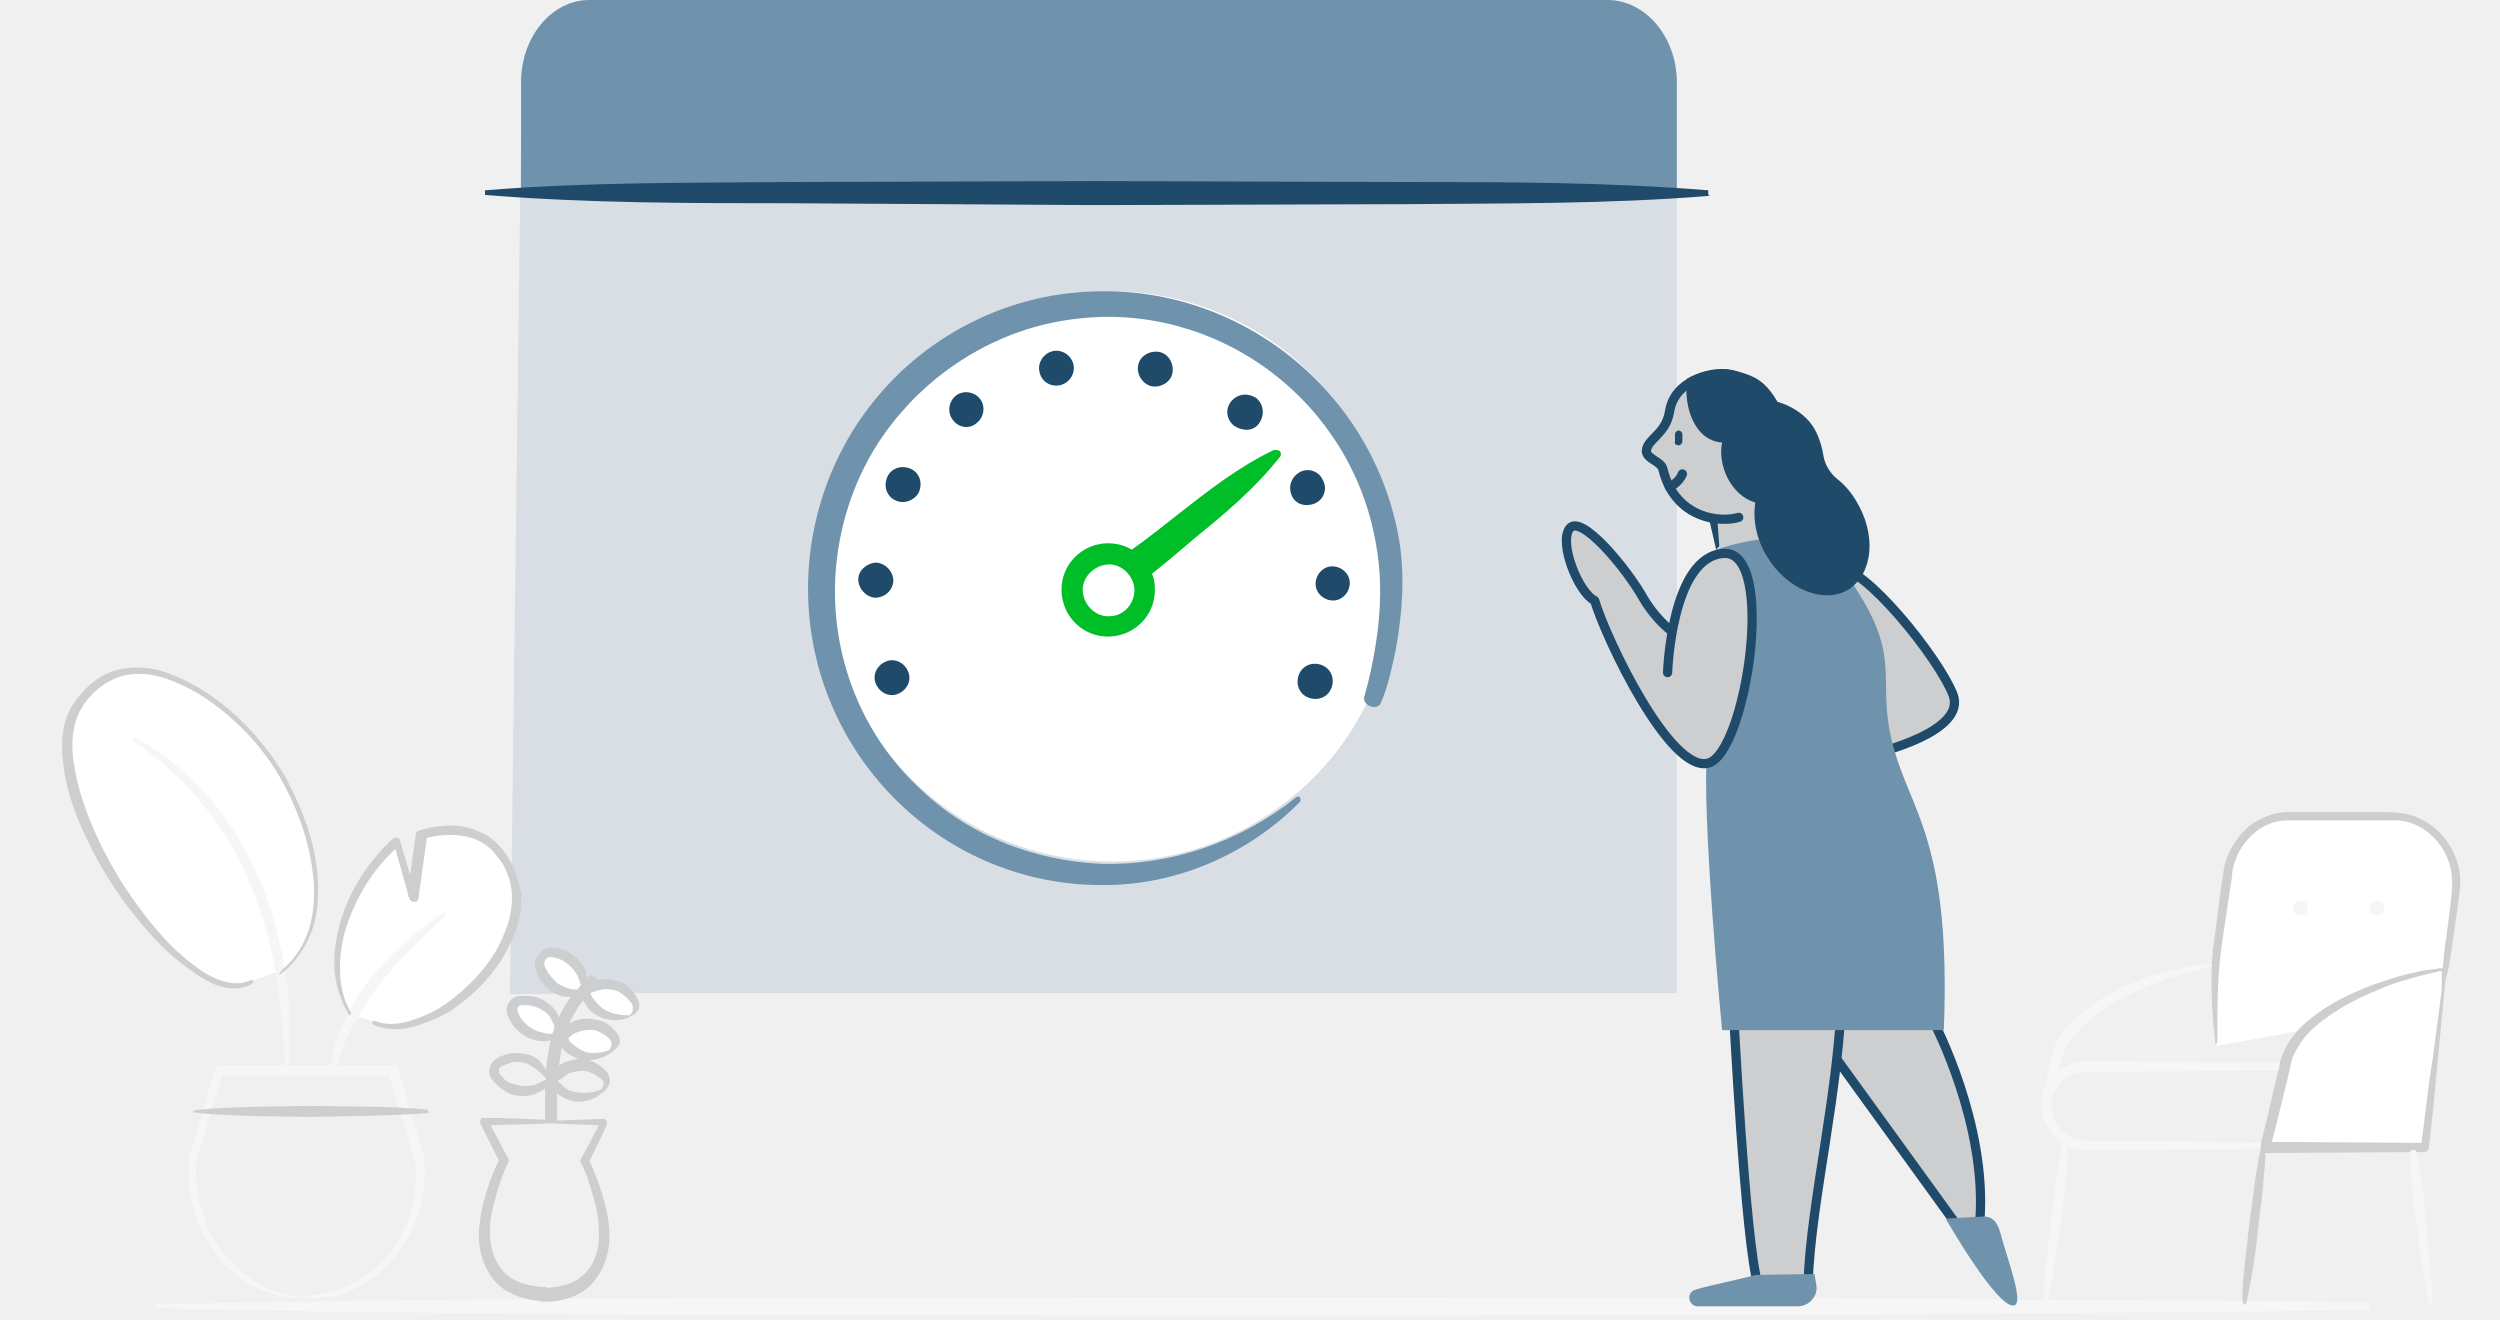
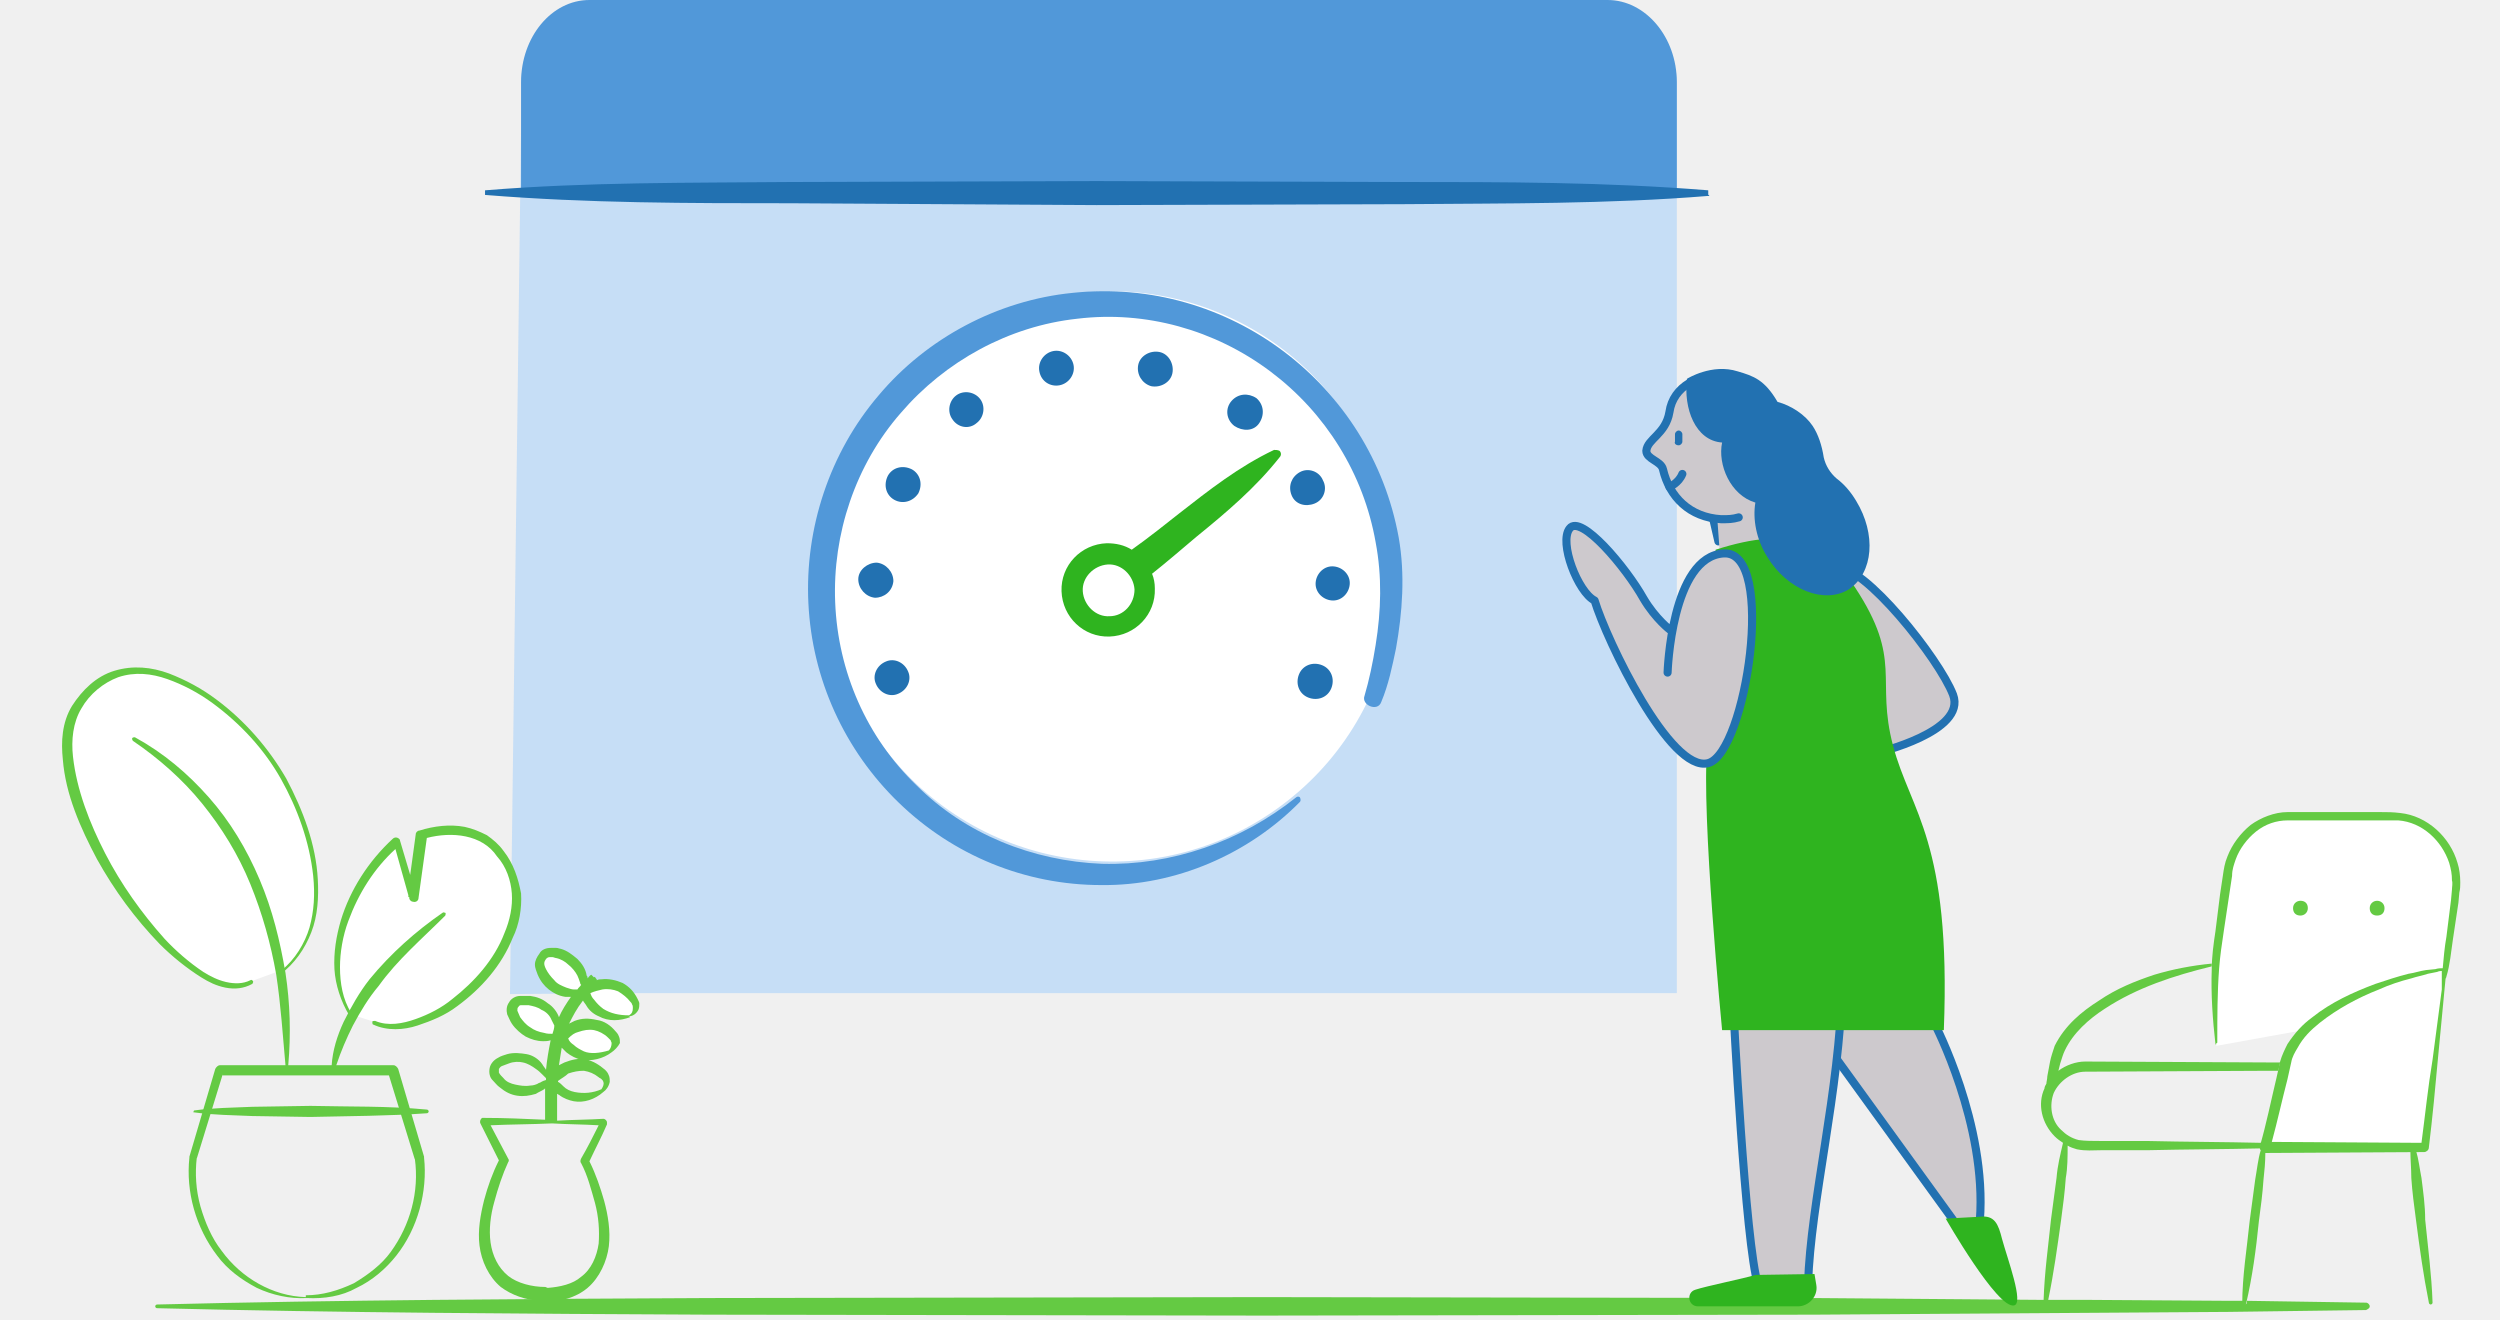
<svg xmlns="http://www.w3.org/2000/svg" id="jetpack-performance" viewBox="0 0 270.6 142.8">
-   <style>.st1{fill:#fff}.st2{fill:#6F93AD}.st5,.st7{fill:#CCCED0}.st7{stroke:#204A69;stroke-linecap:round;stroke-linejoin:round;stroke-miterlimit:10}.st10{fill:#204A69}</style>
-   <path d="M55.2 107.6l1.2-93.8V9.1c0-4.1 3.3-7.5 7.5-7.5H174c4.1 0 7.5 3.3 7.5 7.5v98.4H67.7" fill="#D8DEE4" />
-   <ellipse transform="rotate(-35.101 120.26 62.439)" class="st1" cx="120.3" cy="62.4" rx="30.8" ry="30.9" />
-   <path class="st2" d="M56.4 21.2V8.9C56.4 4 59.7 0 63.8 0H174c4.1 0 7.5 4 7.5 8.9v12.3H56.4zm59.7 10.5c-8.1.8-15.8 4.9-21 11.1-5.3 6.2-8 14.4-7.6 22.5.4 8.2 3.9 15.9 9.8 21.6 5.9 5.7 13.7 8.9 21.9 8.9 8.1.1 16-3.4 21.5-9 .1-.1.1-.3 0-.5-.1-.1-.3-.1-.4 0-6 4.8-13.5 7.4-21 7.2-7.5-.3-14.8-3.2-20.1-8.5-5.4-5.2-8.5-12.3-8.8-19.8-.3-7.4 2.2-14.9 7.1-20.5 4.8-5.6 11.7-9.4 19.1-10.2 7.4-.9 14.9 1.2 20.9 5.7 6 4.5 10.1 11.1 11.4 18.5.7 3.7.6 7.4 0 11.1-.3 1.9-.7 3.8-1.2 5.5-.4 1 1.4 1.8 1.8.7.8-1.9 1.2-3.9 1.6-5.8.7-3.9 1-8 .3-12-3-16.6-18.4-28.3-35.3-26.5z" />
-   <path d="M185 21.2c-11 .9-22 .8-33.1.9l-33.2.1-33.1-.2c-11 0-22 0-33.1-.9v-.5c11-.9 22-.8 33.1-.9l33.1-.1 33.1.1c11 0 22 0 33.1.9v.5h.1zM98.3 72.7c-.4-1-1.5-1.5-2.4-1.1-1 .4-1.5 1.5-1.1 2.4.4 1 1.5 1.5 2.4 1.1 1-.4 1.5-1.5 1.1-2.4zm-3.6-8c-1-.1-1.8-1-1.8-2s1-1.8 2-1.8c1 .1 1.8 1 1.8 2-.1 1.1-1 1.8-2 1.8zm2.1-10.6c-.9-.5-1.2-1.6-.7-2.6.5-.9 1.6-1.2 2.6-.7.9.5 1.2 1.6.7 2.6-.6.9-1.7 1.2-2.6.7zm6.3-8.7c-.6-.8-.4-2 .4-2.6.8-.6 2-.4 2.6.4.6.8.4 2-.4 2.6-.8.7-2 .5-2.6-.4zm9.4-5.2c-.2-1 .5-2 1.5-2.2 1-.2 2 .5 2.2 1.5.2 1-.5 2-1.5 2.2-1 .2-2-.4-2.2-1.5zm10.7-.7c.2-1 1.3-1.6 2.3-1.4s1.6 1.3 1.4 2.3c-.2 1-1.3 1.6-2.3 1.4a2 2 0 0 1-1.4-2.3zm10.1 3.9c.7-.8 1.8-.9 2.7-.3.8.7.9 1.8.3 2.7s-1.8.9-2.7.3c-.9-.7-1-1.9-.3-2.7zm7.4 7.7c.9-.5 2.1-.1 2.5.9.5.9.1 2.1-.9 2.5s-2.1.1-2.5-.9 0-2 .9-2.5zm3.5 10.2c1 0 1.9.8 1.9 1.8s-.8 1.9-1.8 1.9-1.9-.8-1.9-1.8.8-1.9 1.8-1.9zM143.1 72c1 .4 1.4 1.5 1 2.5s-1.5 1.4-2.5 1c-1-.4-1.4-1.5-1-2.5.4-1 1.5-1.4 2.5-1z" fill="#204A69" />
-   <path d="M138.5 48.8c-.2-.1-.4-.1-.6-.1-3.8 1.8-7.1 4.4-10.3 6.9-1 .8-3.4 2.7-5.1 3.9-.8-.5-1.7-.7-2.7-.7-2.8.1-5 2.4-4.9 5.2.1 2.8 2.4 5 5.2 4.9s5-2.4 4.9-5.2c0-.6-.1-1.1-.3-1.6 1.4-1.1 3.5-2.9 4.8-4 3.2-2.6 6.4-5.3 9-8.6.2-.2.2-.5 0-.7zm-18.4 17.9c-1.5.1-2.8-1.2-2.9-2.7-.1-1.5 1.2-2.8 2.7-2.9 1.5-.1 2.8 1.2 2.9 2.7 0 1.6-1.2 2.9-2.7 2.9z" fill="#00be28" />
-   <path class="st1" d="M239.9 113.2s-.5-5.9.1-10.2l1.1-8.3c.5-3.5 3.4-6.2 6.8-6.2H259c4.1 0 7.4 3.7 6.8 8l-1.1 8.3c-.2 1.7-1 3.2-2.1 4.3" />
-   <path class="st1" d="M264.6 104.8c-9 1.2-16.4 5.8-17.2 10.1-.9 4.2-2.2 9.2-2.2 9.2h17.3l2.1-19.3z" />
-   <path class="st5" d="M266 93.4c-.8-2.8-3.3-5.1-6.2-5.4-.8-.1-1.4-.1-2.1-.1h-10.1c-1.4 0-2.9.6-4 1.4-1.1.9-2 2.1-2.5 3.4-.3.7-.4 1.4-.5 2.1l-.3 2-.5 4c-.2 1.3-.4 2.8-.4 4.1-.1 2.7.1 5.5.4 8.1 0 .1.1.1.1-.1.1 0 .1 0 .1-.1 0-2.7 0-5.4.2-8 .1-1.3.3-2.7.5-4l.6-4 .3-2c0-.7.2-1.2.4-1.8.4-1.1 1.2-2.2 2.2-3 1-.8 2.2-1.2 3.4-1.2h12c2.6.2 4.7 2.2 5.5 4.6.2.7.3 1.2.3 1.9.1.3 0 .7 0 1l-.1 1.1-.5 4c-.2 1.1-.3 2.3-.4 3.4-.2 0-.5 0-.8.1l-1 .1c-.7.1-1.2.3-1.9.4-1.2.3-2.4.7-3.6 1.1-2.4.9-4.8 2-6.8 3.6-1.1.8-1.9 1.7-2.7 2.9-.3.6-.6 1.2-.8 1.9l-.4 1.8c-.6 2.5-1.1 5-1.8 7.4v.1c0 .1 0 .2.1.3-.3 1-.4 2.1-.6 3.2l-.6 4.5c-.3 3-.8 5.9-.8 9 0 .1.1.2.2.2s.2-.1.2-.2c.7-3 1.1-6 1.4-9 .2-1.5.4-3 .5-4.5.1-.9.2-1.9.2-2.9l17.2-.1c.2 0 .5-.2.5-.5.4-3.3.7-6.5 1-9.8l.8-8.4c0-.1.1-.2.1-.3.4-1.3.5-2.7.7-4l.6-4 .1-1.1c.1-.4.1-.7.1-1.1 0-.7-.1-1.5-.3-2.1zm-1.7 13.7l-1 7.6c-.5 3-.8 6-1.2 9l-16.2-.1c.6-2.2 1.1-4.5 1.7-6.8l.4-1.8c.1-.6.4-1.1.7-1.6.6-1.1 1.4-1.9 2.4-2.7 1.9-1.5 4.1-2.7 6.4-3.6 1.1-.5 2.3-.9 3.5-1.2.6-.2 1.2-.3 1.8-.5l1-.2c.2-.1.4-.1.5-.1v2z" />
-   <path class="st1" d="M30.5 105c4.8-3.6 5-11.5.6-20.2S14.2 67.3 8.5 76s11.7 34 19 30.1M38 109.8c-3.1-5-1.1-13.3 5-18.7l1.7 5.9.9-6.8c2.3-.8 5.9-.8 7.9 1.3 8 8.5-6.4 21.9-13 19.1M63.8 114.1c-2.1-.2-3.1-2-3.1-2s1.3-1.5 3.4-1.3c1.1.1 1.8.7 2.3 1.2.4.5.3 1.2-.3 1.6-.6.4-1.3.7-2.3.5zm4.3-4.1c.7-.2 1-1 .7-1.5-.4-.7-1-1.4-2-1.7-1.9-.7-3.5.5-3.5.5s.5 2 2.5 2.7c.9.3 1.6.2 2.3 0zm-7.6 2s0-2.2-1.8-3.2c-.9-.5-1.8-.6-2.5-.5-.7.1-1.1.8-.9 1.3.2.7.7 1.4 1.6 2 2 1.2 3.6.4 3.6.4zm2.5-4.8s.3-2.1-1.2-3.4c-.7-.6-1.4-.8-2.1-.9-.9-.1-1.5.7-1.3 1.5.2.7.6 1.3 1.2 1.9 1.7 1.4 3.4.9 3.4.9z" />
-   <path d="M261.1 123c-.1 0 0 0 0 0zM249 97.5c-.4 0-.8.3-.8.8s.3.8.8.8c.4 0 .8-.3.8-.8s-.3-.8-.8-.8zm8.3 0c-.4 0-.8.3-.8.8s.3.8.8.8.8-.3.8-.8-.4-.8-.8-.8zM14.4 80.2c-.1-.1-.1-.2-.1-.3.1-.1.2-.1.3-.1 3.1 1.7 5.7 3.9 8 6.5s4.1 5.6 5.5 8.9 2.2 6.6 2.8 10.1c.5 3.3.6 6.6.3 10h4.7c.1-1.6.6-3.2 1.3-4.7.8-1.6 1.7-3.2 2.8-4.6 2.3-2.8 5-5.2 7.9-7.2.1-.1.2 0 .3 0 .1.1 0 .2 0 .3-2.5 2.5-5.2 4.8-7.2 7.6-1.1 1.3-2 2.8-2.8 4.3-.7 1.4-1.3 2.8-1.8 4.3h6.2c.2 0 .4.2.5.4l2.8 9.5v.1c.4 3.7-.7 7.7-3 10.6-1.1 1.4-2.6 2.7-4.3 3.5-1.6.9-3.5 1.2-5.4 1.1-1.8.1-3.7-.3-5.4-1.1-1.7-.9-3.2-2-4.3-3.5-2.3-3-3.4-6.9-3-10.6v-.1l2.8-9.5c.1-.2.3-.4.5-.4h7.1c-.3-3.3-.5-6.5-1-9.8-.6-3.4-1.5-6.6-2.8-9.8-1.3-3.2-3.1-6.1-5.2-8.7-2.1-2.6-4.7-4.9-7.5-6.8zm9.7 36.1l-2.8 9.1v-.1c-.2 1.7-.1 3.5.4 5.3.5 1.7 1.2 3.4 2.3 4.8 2.1 2.9 5.5 4.9 9.1 5v-.2c1.8 0 3.5-.5 5.2-1.3 1.5-.9 3-2 4-3.4 2.1-2.9 3.1-6.5 2.6-10.1v.1l-2.8-9.1h-18zm238 11.2c-.2-1-.3-2-.6-3h-.6c0 1 .1 2 .1 3 .1 1.5.3 3 .5 4.5.4 3.1.8 6 1.4 9 0 .1.1.2.2.2s.2-.1.2-.2c-.1-3-.5-6-.8-9 0-1.5-.2-2.9-.4-4.5zm-6 13.5l-12.9-.2v.2c0 .1-.1.2-.2.2s-.2-.1-.2-.2v-.2h-1.6l-14.9-.1h-4.6c.6-2.9 1-5.8 1.4-8.7.2-1.5.4-3 .5-4.5.2-1.1.2-2.3.2-3.5.3.2.7.3 1 .4 1 .2 1.7.1 2.6.1h5c4.2-.1 8.3-.1 12.4-.2 0-.1-.1-.1-.1-.2v-.1c0-.1.1-.2.1-.3-4.1-.1-8.3-.1-12.4-.2h-5c-.9 0-1.7 0-2.4-.1-.8-.2-1.4-.6-1.9-1.1-1.1-1-1.3-2.7-.8-4 .6-1.3 2-2.3 3.4-2.3l20-.1h.9l.2-.9h-1.1l-20-.1c-1 0-2.1.4-2.9 1l.2-.8c.2-.6.3-1 .5-1.4.9-1.9 2.6-3.4 4.3-4.5 3.5-2.3 7.5-3.6 11.6-4.6v-.3c-2.1.2-4.2.6-6.2 1.2-2.1.7-4.1 1.5-6 2.8-1.9 1.2-3.7 2.7-4.8 4.9-.2.6-.4 1.2-.5 1.7l-.3 1.6c0 .3-.1.6-.1.8-.1.2-.2.3-.2.5-.8 1.7-.3 3.8 1.1 5.2.3.3.6.5.9.7-.3 1.3-.6 2.5-.7 3.8l-.6 4.5c-.3 2.9-.7 5.7-.8 8.7l-24.8-.2-59.8-.1-59.8.1c-19.9.1-39.9.2-59.8.7-.1 0-.2.1-.2.2s.1.2.2.2c19.9.5 39.9.6 59.8.7l59.8.1 59.8-.1 29.9-.2 14.9-.1 14.9-.2c.2-.1.4-.2.4-.4s-.2-.4-.4-.4z" fill="#F6F6F6" />
-   <path class="st5" d="M21.8 105.8c-1.6-1-3.2-2.3-4.5-3.6-2.7-2.8-4.9-5.8-6.8-9.2-1.8-3.4-3.4-7-3.7-10.8-.2-1.9-.1-4 1-5.8 1.1-1.7 2.6-3.2 4.6-3.8 2-.6 4-.4 5.9.3 1.8.7 3.5 1.6 5.1 2.8 3.1 2.3 5.7 5.3 7.6 8.6 1.8 3.4 3.2 7.1 3.4 10.9.1 1.9 0 3.9-.7 5.7-.7 1.8-1.8 3.4-3.4 4.6h-.1c.2-.4.2-.4.3-.5 1.4-1.1 2.5-2.9 3-4.6.5-1.8.6-3.6.4-5.6-.4-3.7-1.7-7.3-3.5-10.5s-4.4-6-7.4-8.2c-1.5-1.1-3.2-2-4.9-2.6-1.7-.6-3.5-.8-5.3-.2-1.6.6-3.1 1.8-4 3.4-.9 1.5-1.1 3.4-.9 5.2.4 3.6 1.8 7.2 3.5 10.5s3.9 6.4 6.4 9.2c1.2 1.3 2.7 2.6 4.2 3.6.8.5 1.6.9 2.5 1.1.9.2 1.8.2 2.6-.2.1-.1.2 0 .3.1 0 .1 0 .2-.1.3-.9.5-1.9.6-2.9.4s-1.8-.6-2.6-1.1zm32.7-13.7c-.5-.7-1.1-1.2-1.8-1.7-.8-.4-1.5-.7-2.4-.9-1.6-.3-3.3-.1-4.9.4-.2 0-.4.2-.4.4l-.6 4.4-1.1-3.7c0-.1 0-.1-.1-.2-.2-.2-.5-.2-.7 0-2.6 2.4-4.6 5.5-5.6 8.8-.5 1.7-.8 3.5-.7 5.3.1 1.7.7 3.5 1.6 5 0 0 .1 0 .2-.2v-.1c-.9-1.4-1.2-3.2-1.2-4.9 0-1.6.3-3.4.9-5 1.1-3 2.8-5.7 5.1-7.8l1.4 5v.2h.1v.1c0 .2.2.4.4.4.3.1.6-.1.6-.4l.9-6.5c2.7-.7 6-.4 7.6 2 1 1.1 1.5 2.6 1.6 4 .1 1.4-.2 2.9-.8 4.3-1.1 2.9-3.3 5.3-5.6 7.1-1.2 1-2.6 1.7-4 2.2-1.4.5-3 .8-4.4.2-.1 0-.3 0-.3.1s0 .3.1.3c1.5.7 3.3.6 4.8.1s3-1.1 4.3-2.1c2.6-1.9 4.8-4.4 6-7.4.7-1.4 1-3.2.9-4.8-.3-1.6-.8-3.2-1.9-4.6zm-8.3 28c-4.2-.4-8.4-.3-12.6-.4l-6.3.1c-2.1.1-4.2.1-6.3.4-.1.2-.1.2 0 .2 2.1.3 4.2.3 6.3.4l6.3.1c4.2-.1 8.4-.1 12.6-.4.1 0 .2-.1.2-.2s-.1-.2-.2-.2zm-25.3.1zm0 0zM69 108.1c-.4-.8-.9-1.3-1.6-1.7-.7-.3-1.5-.5-2.3-.4-.2 0-.3 0-.5.1 0-.1 0-.1-.1-.2-.1-.2-.2-.2-.2-.1l-.3-.3c-.2.1-.3.3-.4.4 0-.1 0-.2-.1-.3-.1-.7-.5-1.3-1-1.8-.6-.5-1.1-.9-1.8-1.1-.1 0-.3-.1-.5-.1h-.6c-.5 0-1 .2-1.2.6-.3.4-.5.8-.5 1.2s.2.8.3 1.1c.3.7.7 1.2 1.2 1.6.5.4 1.1.7 1.8.8h.6c-.5.7-1 1.5-1.3 2.2-.2-.6-.7-1.2-1.2-1.5-.6-.5-1.2-.7-1.9-.8h-1.1c-.5 0-1 .3-1.2.7-.3.4-.3.9-.2 1.3.2.4.3.7.5 1 .4.6 1 1.1 1.5 1.4.6.3 1.2.5 1.9.5.2 0 .5 0 .8-.1-.2 1-.4 2.1-.5 3.2-.1-.2-.3-.4-.4-.6-.4-.6-1.1-1-1.7-1.1s-1.4-.2-2.1 0c-.3.1-.7.2-1 .4-.4.2-.8.6-.9 1.1-.1.5 0 1 .3 1.3.3.3.5.6.8.8.6.5 1.2.8 1.9.9.7.1 1.3 0 2-.2.3-.2.6-.3.9-.5l.1-.1v3.4c-2.2-.1-4.4-.2-6.6-.2h-.2c-.2.1-.3.4-.2.6l2 4c-.7 1.4-1.2 2.8-1.6 4.3-.4 1.6-.7 3.3-.5 4.9.2 1.7 1 3.4 2.3 4.5 1.2.9 2.7 1.4 4.2 1.5.1.1.2.1.4.1h.2c1.6 0 3.3-.4 4.6-1.5 1.3-1.1 2.1-2.9 2.3-4.5.2-1.7-.1-3.4-.5-4.9-.4-1.4-.9-2.9-1.6-4.3.6-1.3 1.3-2.6 1.9-4v-.2c0-.2-.2-.4-.4-.4-1.6.1-3.3.1-5 .2v-2.9c.1 0 .1.1.2.1.5.4 1.1.6 1.6.7 1.1.2 2.3-.2 3.2-1 .3-.2.6-.6.7-1.1 0-.2 0-.5-.1-.7-.1-.3-.3-.5-.4-.6-.6-.5-1.3-1-2.1-1.1-.8-.2-1.5 0-2.3.3l-.6.3c.1-.7.2-1.3.3-1.9l.5.5c.5.4 1.1.7 1.6.8 1.1.2 2.4-.1 3.3-.8.3-.2.7-.6.9-1 0-.2 0-.5-.1-.7-.1-.3-.3-.5-.4-.6-.5-.6-1.2-1.1-2-1.2-.9-.2-1.6-.2-2.4.1l-.6.3c.4-.8.8-1.6 1.5-2.5.1.2.3.4.4.6.3.5.8.9 1.3 1.1 1.1.6 2.3.5 3.4.1l-.1-.1c.4 0 .8-.3 1-.7.1-.2.1-.5.1-.7 0-.1-.1-.3-.2-.5zm-6.4 3.6c.6-.2 1.1-.3 1.7-.2.5.1 1.1.4 1.5.8l.3.3c0 .1.1.2.1.3 0 .3-.1.6-.3.8-1 .3-2 .4-2.7.1-.4-.2-.8-.4-1.1-.7-.3-.2-.5-.4-.6-.7.4-.4.7-.6 1.1-.7zm-.5-4.6c-.2 0-.5-.1-.8-.2-.5-.2-1-.4-1.3-.8-.4-.4-.7-.8-.9-1.2-.3-.6-.2-.8 0-1.1.1-.1.2-.2.4-.2H59.8c.1 0 .3.1.4.1.5.1 1 .4 1.3.7.4.3.8.8 1 1.2.1.2.2.5.3.8 0 .1 0 .1.1.2-.1.2-.3.3-.4.5h-.4zm-2.3 4.8c-.3 0-.6 0-.9-.1-.6-.1-1.1-.3-1.5-.6-.5-.3-.8-.7-1.1-1.1-.1-.2-.2-.5-.3-.7 0-.2 0-.3.1-.4.1-.1.1-.2.3-.2h.8c.5.1 1 .2 1.4.5.5.2.9.6 1.1 1.1l.3.6c0 .3-.1.6-.2.9zm-1 5.1l-.2.1c-.1.1-.3.1-.4.2-.2.1-.5.2-.8.2-.6.1-1.1 0-1.6-.1s-1-.3-1.3-.7c-.2-.2-.4-.4-.5-.6v-.4c.1-.1.1-.2.3-.3.3-.1.5-.2.8-.3.5-.2 1.1-.2 1.5-.1.5.1 1 .4 1.4.7.3.2.5.4.7.6l.3.3.1.1v.2l-.3.1zm6 17.6c-.2 1.4-.8 2.8-1.9 3.6-.9.8-2.3 1.1-3.6 1.2-.1 0-.2-.1-.3-.1-1.4 0-3-.4-4-1.2-1.1-.9-1.7-2.2-1.9-3.6-.2-1.4 0-3 .4-4.4.4-1.5.9-3 1.5-4.3.1-.1.1-.3 0-.4l-1.9-3.6c2.2-.1 4.4-.1 6.6-.2h.1c1.7.1 3.3.1 5 .2-.6 1.2-1.2 2.4-1.9 3.6-.1.2-.1.4 0 .5.7 1.3 1.1 2.9 1.5 4.3.4 1.5.5 3 .4 4.4zm-3.3-18.4c.6-.2 1.1-.3 1.7-.3.6.1 1.1.3 1.6.7.1.1.2.1.3.2.1.1.2.2.2.3.1.2 0 .5-.2.8-.9.4-1.9.5-2.9.3-.5-.1-.9-.3-1.2-.6-.2-.2-.4-.4-.6-.5v-.1c.4-.3.8-.5 1.1-.8zm6.6-6.3c-1.1 0-2-.2-2.8-.7-.4-.3-.7-.6-1-1-.2-.2-.3-.4-.4-.7.4-.2.9-.3 1.3-.4.6-.1 1.2 0 1.7.2.5.3 1 .7 1.3 1.1.1.1.2.2.2.3.1.1.1.3.1.4 0 .4-.1.6-.4.8z" />
-   <path class="st7" d="M209.4 110.8s5.7 10.9 4.9 21.3l-.9 2.7-18.1-25" />
-   <path class="st7" d="M187.6 108.8s1.3 25.9 2.7 30.3l5.4-.1c.3-9.1 3.4-20.7 3.7-32.4M198.7 61.4c3-.4 11.2 9.9 12.7 13.8 1.5 4-8.3 6.3-8.3 6.3" />
-   <path d="M185.4 56.2c1.3.3 2.8-.1 2.8-.1.1 0 .1.1.1.1l-2.3 2.4-.6-2.6" fill="#204A69" stroke="#204A69" stroke-width=".876" stroke-miterlimit="10" />
-   <path class="st5" d="M192.4 63.3h-6l-1-13.8h7z" />
-   <path class="st7" d="M187 40.5c-3.1-.1-5.9 1.3-6.3 4.1-.4 2.4-2.4 2.9-2.5 4.2 0 .9 1.6 1.1 1.8 2 .7 3 2.9 5.2 6.3 5.4.8 0 1.2 0 1.9-.2" />
-   <path d="M182.1 51.3c-.4 1-1.4 1.4-1.4 1.4" fill="none" stroke="#204A69" stroke-linecap="round" stroke-linejoin="round" stroke-miterlimit="10" />
-   <path class="st10" d="M181.7 48.2c.2 0 .4-.2.4-.4V47c0-.2-.2-.4-.4-.4s-.4.2-.4.4v.8c-.1.2.1.4.4.4z" />
-   <path class="st2" d="M185.7 59.5c8.4-2.7 11.9-.7 15.1 4.1 5.2 7.9 2.2 9.9 4.1 17.1 1.9 7.2 6.3 10.3 5.5 30.8h-24s-2.3-23.7-1.6-30.6M210.6 131.9s5.6 9.8 7.4 9.4c1.1-.2-.7-5-1.3-7.2-.4-1.6-.8-2.6-2.4-2.4l-3.7.2z" />
-   <path class="st7" d="M180.8 68.2s-1.6-1.2-2.9-3.4c-1.9-3.4-6.8-9.2-8-7.6-1.2 1.5.9 6.9 2.7 7.8 1.3 4.3 8.2 18.7 12.3 17.6s7.4-23 1.7-22.7c-5.7.3-6.1 12.9-6.1 12.9" />
-   <path class="st10" d="M200.9 54.2c-.6-1-1.3-1.8-2.1-2.4-.7-.6-1.2-1.4-1.4-2.3-.2-1.3-.6-2.5-1.2-3.4-.8-1.2-2.3-2.2-3.8-2.6-1.4-2.4-2.6-2.8-4.3-3.3-2.8-.9-5.5.8-5.5.8-.4 3.2.9 6.7 3.8 6.9-.5 2.4.9 5.7 3.6 6.5-.3 1.8.1 4 1.3 5.9 2.2 3.6 6.2 5.1 8.8 3.5 2.7-1.8 3-6 .8-9.6z" />
-   <path class="st2" d="M190 138c-1.3.4-5.3 1.2-6.5 1.6-1 .3-.8 1.8.3 1.8h10.8c1.2 0 2.2-1.1 2-2.3l-.2-1.2-6.4.1z" />
+   <style>.c1{fill:#2271B1;}.c2{fill:#5198D9;}.c3{fill:#C6DEF6;}.c5{fill:#2FB41F;}.c6{fill:#64CA43;}.c7{fill:#CDC9CD;}.c9{fill:#FFF;}.s1{stroke:#2271B1;stroke-linecap:round;stroke-linejoin:round;stroke-miterlimit:10;stroke-width:0.876;}</style>
+   <path class="c3" d="M55.2 107.6l1.2-93.8V9.1c0-4.1 3.3-7.5 7.5-7.5H174c4.1 0 7.5 3.3 7.5 7.5v98.4H67.7" />
+   <ellipse class="c9" transform="rotate(-35.101 120.26 62.439)" cx="120.3" cy="62.4" rx="30.8" ry="30.9" />
+   <path class="c2" d="M56.4 21.2V8.9C56.4 4 59.7 0 63.8 0H174c4.1 0 7.5 4 7.5 8.9v12.3H56.4zm59.7 10.5c-8.1.8-15.8 4.9-21 11.1-5.3 6.2-8 14.4-7.6 22.5.4 8.2 3.9 15.9 9.8 21.6 5.9 5.7 13.7 8.9 21.9 8.9 8.1.1 16-3.4 21.5-9 .1-.1.1-.3 0-.5-.1-.1-.3-.1-.4 0-6 4.8-13.5 7.4-21 7.2-7.5-.3-14.8-3.2-20.1-8.5-5.4-5.2-8.5-12.3-8.8-19.8-.3-7.4 2.2-14.9 7.1-20.5 4.8-5.6 11.7-9.4 19.1-10.2 7.4-.9 14.9 1.2 20.9 5.7 6 4.5 10.1 11.1 11.4 18.5.7 3.7.6 7.4 0 11.1-.3 1.9-.7 3.8-1.2 5.5-.4 1 1.4 1.8 1.8.7.8-1.9 1.2-3.9 1.6-5.8.7-3.9 1-8 .3-12-3-16.6-18.4-28.3-35.3-26.5z" />
+   <path class="c1" d="M185 21.2c-11 .9-22 .8-33.1.9l-33.2.1-33.1-.2c-11 0-22 0-33.1-.9v-.5c11-.9 22-.8 33.1-.9l33.1-.1 33.1.1c11 0 22 0 33.1.9v.5h.1zM98.3 72.7c-.4-1-1.5-1.5-2.4-1.1-1 .4-1.5 1.5-1.1 2.4.4 1 1.5 1.5 2.4 1.1 1-.4 1.5-1.5 1.1-2.4zm-3.6-8c-1-.1-1.8-1-1.8-2s1-1.8 2-1.8c1 .1 1.8 1 1.8 2-.1 1.1-1 1.8-2 1.8zm2.1-10.6c-.9-.5-1.2-1.6-.7-2.6.5-.9 1.6-1.2 2.6-.7.9.5 1.2 1.6.7 2.6-.6.9-1.7 1.2-2.6.7zm6.3-8.7c-.6-.8-.4-2 .4-2.6.8-.6 2-.4 2.6.4.6.8.4 2-.4 2.6-.8.7-2 .5-2.6-.4zm9.4-5.2c-.2-1 .5-2 1.5-2.2 1-.2 2 .5 2.2 1.5.2 1-.5 2-1.5 2.2-1 .2-2-.4-2.2-1.5zm10.7-.7c.2-1 1.3-1.6 2.3-1.4s1.6 1.3 1.4 2.3c-.2 1-1.3 1.6-2.3 1.4a2 2 0 0 1-1.4-2.3zm10.1 3.9c.7-.8 1.8-.9 2.7-.3.8.7.9 1.8.3 2.7s-1.8.9-2.7.3c-.9-.7-1-1.9-.3-2.7zm7.4 7.7c.9-.5 2.1-.1 2.5.9.5.9.1 2.1-.9 2.5s-2.1.1-2.5-.9 0-2 .9-2.5zm3.5 10.2c1 0 1.9.8 1.9 1.8s-.8 1.9-1.8 1.9-1.9-.8-1.9-1.8.8-1.9 1.8-1.9zM143.1 72c1 .4 1.4 1.5 1 2.5s-1.5 1.4-2.5 1c-1-.4-1.4-1.5-1-2.5.4-1 1.5-1.4 2.5-1z" />
+   <path class="c5" d="M138.5 48.8c-.2-.1-.4-.1-.6-.1-3.8 1.8-7.1 4.4-10.3 6.9-1 .8-3.4 2.7-5.1 3.9-.8-.5-1.7-.7-2.7-.7-2.8.1-5 2.4-4.9 5.2.1 2.8 2.4 5 5.2 4.9s5-2.4 4.9-5.2c0-.6-.1-1.1-.3-1.6 1.4-1.1 3.5-2.9 4.8-4 3.2-2.6 6.4-5.3 9-8.6.2-.2.2-.5 0-.7zm-18.4 17.9c-1.5.1-2.8-1.2-2.9-2.7-.1-1.5 1.2-2.8 2.7-2.9 1.5-.1 2.8 1.2 2.9 2.7 0 1.6-1.2 2.9-2.7 2.9z" />
+   <path class="c9" d="M239.9 113.2s-.5-5.9.1-10.2l1.1-8.3c.5-3.5 3.4-6.2 6.8-6.2H259c4.1 0 7.4 3.7 6.8 8l-1.1 8.3c-.2 1.7-1 3.2-2.1 4.3" />
+   <path class="c9" d="M264.6 104.8c-9 1.2-16.4 5.8-17.2 10.1-.9 4.2-2.2 9.2-2.2 9.2h17.3l2.1-19.3z" />
+   <path class="c6" d="M266 93.4c-.8-2.8-3.3-5.1-6.2-5.4-.8-.1-1.4-.1-2.1-.1h-10.1c-1.4 0-2.9.6-4 1.4-1.1.9-2 2.1-2.5 3.4-.3.7-.4 1.4-.5 2.1l-.3 2-.5 4c-.2 1.3-.4 2.8-.4 4.1-.1 2.7.1 5.5.4 8.1 0 .1.1.1.1-.1.1 0 .1 0 .1-.1 0-2.7 0-5.4.2-8 .1-1.3.3-2.7.5-4l.6-4 .3-2c0-.7.2-1.2.4-1.8.4-1.1 1.2-2.2 2.2-3 1-.8 2.2-1.2 3.4-1.2h12c2.6.2 4.7 2.2 5.5 4.6.2.7.3 1.2.3 1.9.1.3 0 .7 0 1l-.1 1.1-.5 4c-.2 1.1-.3 2.3-.4 3.4-.2 0-.5 0-.8.1l-1 .1c-.7.1-1.2.3-1.9.4-1.2.3-2.4.7-3.6 1.1-2.4.9-4.8 2-6.8 3.6-1.1.8-1.9 1.7-2.7 2.9-.3.6-.6 1.2-.8 1.9l-.4 1.8c-.6 2.5-1.1 5-1.8 7.4v.1c0 .1 0 .2.1.3-.3 1-.4 2.1-.6 3.2l-.6 4.5c-.3 3-.8 5.9-.8 9 0 .1.1.2.2.2s.2-.1.2-.2c.7-3 1.1-6 1.4-9 .2-1.5.4-3 .5-4.5.1-.9.2-1.9.2-2.9l17.2-.1c.2 0 .5-.2.5-.5.4-3.3.7-6.5 1-9.8l.8-8.4c0-.1.1-.2.1-.3.4-1.3.5-2.7.7-4l.6-4 .1-1.1c.1-.4.1-.7.1-1.1 0-.7-.1-1.5-.3-2.1zm-1.7 13.7l-1 7.6c-.5 3-.8 6-1.2 9l-16.2-.1c.6-2.2 1.1-4.5 1.7-6.8l.4-1.8c.1-.6.4-1.1.7-1.6.6-1.1 1.4-1.9 2.4-2.7 1.9-1.5 4.1-2.7 6.4-3.6 1.1-.5 2.3-.9 3.5-1.2.6-.2 1.2-.3 1.8-.5l1-.2c.2-.1.4-.1.5-.1v2z" />
+   <path class="c9" d="M30.5 105c4.8-3.6 5-11.5.6-20.2S14.2 67.3 8.5 76s11.7 34 19 30.1M38 109.8c-3.1-5-1.1-13.3 5-18.7l1.7 5.9.9-6.8c2.3-.8 5.9-.8 7.9 1.3 8 8.5-6.4 21.9-13 19.1M63.8 114.1c-2.1-.2-3.1-2-3.1-2s1.3-1.5 3.4-1.3c1.1.1 1.8.7 2.3 1.2.4.5.3 1.2-.3 1.6-.6.4-1.3.7-2.3.5zm4.3-4.1c.7-.2 1-1 .7-1.5-.4-.7-1-1.4-2-1.7-1.9-.7-3.5.5-3.5.5s.5 2 2.5 2.7c.9.3 1.6.2 2.3 0zm-7.6 2s0-2.2-1.8-3.2c-.9-.5-1.8-.6-2.5-.5-.7.1-1.1.8-.9 1.3.2.7.7 1.4 1.6 2 2 1.2 3.6.4 3.6.4zm2.5-4.8s.3-2.1-1.2-3.4c-.7-.6-1.4-.8-2.1-.9-.9-.1-1.5.7-1.3 1.5.2.7.6 1.3 1.2 1.9 1.7 1.4 3.4.9 3.4.9z" />
+   <path class="c6" d="M261.1 123c-.1 0 0 0 0 0zM249 97.5c-.4 0-.8.3-.8.8s.3.8.8.8c.4 0 .8-.3.8-.8s-.3-.8-.8-.8zm8.3 0c-.4 0-.8.3-.8.8s.3.8.8.8.8-.3.8-.8-.4-.8-.8-.8zM14.4 80.2c-.1-.1-.1-.2-.1-.3.1-.1.2-.1.3-.1 3.1 1.7 5.7 3.9 8 6.5s4.1 5.6 5.5 8.9 2.2 6.6 2.8 10.1c.5 3.3.6 6.6.3 10h4.7c.1-1.6.6-3.2 1.3-4.7.8-1.6 1.7-3.2 2.8-4.6 2.3-2.8 5-5.2 7.9-7.2.1-.1.2 0 .3 0 .1.1 0 .2 0 .3-2.5 2.5-5.2 4.8-7.2 7.6-1.1 1.3-2 2.8-2.8 4.3-.7 1.4-1.3 2.8-1.8 4.3h6.2c.2 0 .4.2.5.4l2.8 9.5v.1c.4 3.7-.7 7.7-3 10.6-1.1 1.4-2.6 2.7-4.3 3.5-1.6.9-3.5 1.2-5.4 1.1-1.8.1-3.7-.3-5.4-1.1-1.7-.9-3.2-2-4.3-3.5-2.3-3-3.4-6.9-3-10.6v-.1l2.8-9.5c.1-.2.3-.4.5-.4h7.1c-.3-3.3-.5-6.5-1-9.8-.6-3.4-1.5-6.6-2.8-9.8-1.3-3.2-3.1-6.1-5.2-8.7-2.1-2.6-4.7-4.9-7.5-6.8zm9.7 36.1l-2.8 9.1v-.1c-.2 1.7-.1 3.5.4 5.3.5 1.7 1.2 3.4 2.3 4.8 2.1 2.9 5.5 4.9 9.1 5v-.2c1.8 0 3.5-.5 5.2-1.3 1.5-.9 3-2 4-3.4 2.1-2.9 3.1-6.5 2.6-10.1v.1l-2.8-9.1h-18zm238 11.2c-.2-1-.3-2-.6-3h-.6c0 1 .1 2 .1 3 .1 1.5.3 3 .5 4.5.4 3.1.8 6 1.4 9 0 .1.1.2.2.2s.2-.1.2-.2c-.1-3-.5-6-.8-9 0-1.5-.2-2.9-.4-4.5zm-6 13.5l-12.9-.2v.2c0 .1-.1.2-.2.2s-.2-.1-.2-.2v-.2h-1.6l-14.9-.1h-4.6c.6-2.9 1-5.8 1.4-8.7.2-1.5.4-3 .5-4.5.2-1.1.2-2.3.2-3.5.3.2.7.3 1 .4 1 .2 1.7.1 2.6.1h5c4.2-.1 8.3-.1 12.4-.2 0-.1-.1-.1-.1-.2v-.1c0-.1.1-.2.1-.3-4.1-.1-8.3-.1-12.4-.2h-5c-.9 0-1.7 0-2.4-.1-.8-.2-1.4-.6-1.9-1.1-1.1-1-1.3-2.7-.8-4 .6-1.3 2-2.3 3.4-2.3l20-.1h.9l.2-.9h-1.1l-20-.1c-1 0-2.1.4-2.9 1l.2-.8c.2-.6.3-1 .5-1.4.9-1.9 2.6-3.4 4.3-4.5 3.5-2.3 7.5-3.6 11.6-4.6v-.3c-2.1.2-4.2.6-6.2 1.2-2.1.7-4.1 1.5-6 2.8-1.9 1.2-3.7 2.7-4.8 4.9-.2.6-.4 1.2-.5 1.7l-.3 1.6c0 .3-.1.6-.1.8-.1.2-.2.3-.2.5-.8 1.7-.3 3.8 1.1 5.2.3.3.6.5.9.7-.3 1.3-.6 2.5-.7 3.8l-.6 4.5c-.3 2.9-.7 5.7-.8 8.7l-24.8-.2-59.8-.1-59.8.1c-19.9.1-39.9.2-59.8.7-.1 0-.2.1-.2.2s.1.2.2.2c19.9.5 39.9.6 59.8.7l59.8.1 59.8-.1 29.9-.2 14.9-.1 14.9-.2c.2-.1.4-.2.4-.4s-.2-.4-.4-.4z" />
+   <path class="c6" d="M21.8 105.8c-1.6-1-3.2-2.3-4.5-3.6-2.7-2.8-4.9-5.8-6.8-9.2-1.8-3.4-3.4-7-3.7-10.8-.2-1.9-.1-4 1-5.8 1.1-1.7 2.6-3.2 4.6-3.8 2-.6 4-.4 5.9.3 1.8.7 3.5 1.6 5.1 2.8 3.1 2.3 5.7 5.3 7.6 8.6 1.8 3.4 3.2 7.1 3.4 10.9.1 1.9 0 3.9-.7 5.7-.7 1.8-1.8 3.4-3.4 4.6h-.1c.2-.4.2-.4.3-.5 1.4-1.1 2.5-2.9 3-4.6.5-1.8.6-3.6.4-5.6-.4-3.7-1.7-7.3-3.5-10.5s-4.4-6-7.4-8.2c-1.5-1.1-3.2-2-4.9-2.6-1.7-.6-3.5-.8-5.3-.2-1.6.6-3.1 1.8-4 3.4-.9 1.5-1.1 3.4-.9 5.2.4 3.6 1.8 7.2 3.5 10.5s3.9 6.4 6.4 9.2c1.2 1.3 2.7 2.6 4.2 3.6.8.5 1.6.9 2.5 1.1.9.2 1.8.2 2.6-.2.1-.1.2 0 .3.1 0 .1 0 .2-.1.3-.9.5-1.9.6-2.9.4s-1.8-.6-2.6-1.1zm32.7-13.7c-.5-.7-1.1-1.2-1.8-1.7-.8-.4-1.5-.7-2.4-.9-1.6-.3-3.3-.1-4.9.4-.2 0-.4.2-.4.4l-.6 4.4-1.1-3.7c0-.1 0-.1-.1-.2-.2-.2-.5-.2-.7 0-2.6 2.4-4.6 5.5-5.6 8.8-.5 1.7-.8 3.5-.7 5.3.1 1.7.7 3.5 1.6 5 0 0 .1 0 .2-.2v-.1c-.9-1.4-1.2-3.2-1.2-4.9 0-1.6.3-3.4.9-5 1.1-3 2.8-5.7 5.1-7.8l1.4 5v.2h.1v.1c0 .2.2.4.4.4.3.1.6-.1.6-.4l.9-6.5c2.7-.7 6-.4 7.6 2 1 1.1 1.5 2.6 1.6 4 .1 1.4-.2 2.9-.8 4.3-1.1 2.9-3.3 5.3-5.6 7.1-1.2 1-2.6 1.7-4 2.2-1.4.5-3 .8-4.4.2-.1 0-.3 0-.3.1s0 .3.1.3c1.5.7 3.3.6 4.8.1s3-1.1 4.3-2.1c2.6-1.9 4.8-4.4 6-7.4.7-1.4 1-3.2.9-4.8-.3-1.6-.8-3.2-1.9-4.6zm-8.3 28c-4.2-.4-8.4-.3-12.6-.4l-6.3.1c-2.1.1-4.2.1-6.3.4-.1.2-.1.2 0 .2 2.1.3 4.2.3 6.3.4l6.3.1c4.2-.1 8.4-.1 12.6-.4.1 0 .2-.1.2-.2s-.1-.2-.2-.2zm-25.3.1zm0 0zM69 108.1c-.4-.8-.9-1.3-1.6-1.7-.7-.3-1.5-.5-2.3-.4-.2 0-.3 0-.5.1 0-.1 0-.1-.1-.2-.1-.2-.2-.2-.2-.1l-.3-.3c-.2.1-.3.3-.4.4 0-.1 0-.2-.1-.3-.1-.7-.5-1.3-1-1.8-.6-.5-1.1-.9-1.8-1.1-.1 0-.3-.1-.5-.1h-.6c-.5 0-1 .2-1.2.6-.3.4-.5.8-.5 1.2s.2.8.3 1.1c.3.7.7 1.2 1.2 1.6.5.4 1.1.7 1.8.8h.6c-.5.7-1 1.5-1.3 2.2-.2-.6-.7-1.2-1.2-1.5-.6-.5-1.2-.7-1.9-.8h-1.1c-.5 0-1 .3-1.2.7-.3.4-.3.9-.2 1.3.2.4.3.7.5 1 .4.6 1 1.1 1.5 1.4.6.3 1.2.5 1.9.5.2 0 .5 0 .8-.1-.2 1-.4 2.1-.5 3.2-.1-.2-.3-.4-.4-.6-.4-.6-1.1-1-1.7-1.1s-1.4-.2-2.1 0c-.3.1-.7.2-1 .4-.4.2-.8.6-.9 1.1-.1.5 0 1 .3 1.3.3.3.5.6.8.8.6.5 1.2.8 1.9.9.7.1 1.3 0 2-.2.3-.2.6-.3.9-.5l.1-.1v3.4c-2.2-.1-4.4-.2-6.6-.2h-.2c-.2.1-.3.4-.2.6l2 4c-.7 1.4-1.2 2.8-1.6 4.3-.4 1.6-.7 3.3-.5 4.9.2 1.7 1 3.4 2.3 4.5 1.2.9 2.7 1.4 4.2 1.5.1.1.2.1.4.1h.2c1.6 0 3.3-.4 4.6-1.5 1.3-1.1 2.1-2.9 2.3-4.5.2-1.7-.1-3.4-.5-4.9-.4-1.4-.9-2.9-1.6-4.3.6-1.3 1.3-2.6 1.9-4v-.2c0-.2-.2-.4-.4-.4-1.6.1-3.3.1-5 .2v-2.9c.1 0 .1.1.2.1.5.4 1.1.6 1.6.7 1.1.2 2.3-.2 3.2-1 .3-.2.6-.6.7-1.1 0-.2 0-.5-.1-.7-.1-.3-.3-.5-.4-.6-.6-.5-1.3-1-2.1-1.1-.8-.2-1.5 0-2.3.3l-.6.3c.1-.7.2-1.3.3-1.9l.5.5c.5.4 1.1.7 1.6.8 1.1.2 2.4-.1 3.3-.8.3-.2.7-.6.9-1 0-.2 0-.5-.1-.7-.1-.3-.3-.5-.4-.6-.5-.6-1.2-1.1-2-1.2-.9-.2-1.6-.2-2.4.1l-.6.3c.4-.8.8-1.6 1.5-2.5.1.2.3.4.4.6.3.5.8.9 1.3 1.1 1.1.6 2.3.5 3.4.1l-.1-.1c.4 0 .8-.3 1-.7.1-.2.1-.5.1-.7 0-.1-.1-.3-.2-.5zm-6.4 3.6c.6-.2 1.1-.3 1.7-.2.5.1 1.1.4 1.5.8l.3.3c0 .1.1.2.1.3 0 .3-.1.6-.3.8-1 .3-2 .4-2.7.1-.4-.2-.8-.4-1.1-.7-.3-.2-.5-.4-.6-.7.4-.4.7-.6 1.1-.7zm-.5-4.6c-.2 0-.5-.1-.8-.2-.5-.2-1-.4-1.3-.8-.4-.4-.7-.8-.9-1.2-.3-.6-.2-.8 0-1.1.1-.1.2-.2.4-.2H59.8c.1 0 .3.1.4.1.5.1 1 .4 1.3.7.4.3.8.8 1 1.2.1.2.2.5.3.8 0 .1 0 .1.1.2-.1.2-.3.3-.4.5h-.4zm-2.3 4.8c-.3 0-.6 0-.9-.1-.6-.1-1.1-.3-1.5-.6-.5-.3-.8-.7-1.1-1.1-.1-.2-.2-.5-.3-.7 0-.2 0-.3.1-.4.1-.1.1-.2.3-.2h.8c.5.1 1 .2 1.4.5.5.2.9.6 1.1 1.1l.3.6c0 .3-.1.6-.2.9zm-1 5.1l-.2.1c-.1.1-.3.1-.4.2-.2.1-.5.2-.8.2-.6.1-1.1 0-1.6-.1s-1-.3-1.3-.7c-.2-.2-.4-.4-.5-.6v-.4c.1-.1.1-.2.3-.3.3-.1.5-.2.8-.3.5-.2 1.1-.2 1.5-.1.5.1 1 .4 1.4.7.3.2.5.4.7.6l.3.3.1.1v.2l-.3.1zm6 17.6c-.2 1.4-.8 2.8-1.9 3.6-.9.8-2.3 1.1-3.6 1.2-.1 0-.2-.1-.3-.1-1.4 0-3-.4-4-1.2-1.1-.9-1.7-2.2-1.9-3.6-.2-1.4 0-3 .4-4.4.4-1.5.9-3 1.5-4.3.1-.1.1-.3 0-.4l-1.9-3.6c2.2-.1 4.4-.1 6.6-.2h.1c1.7.1 3.3.1 5 .2-.6 1.2-1.2 2.4-1.9 3.6-.1.2-.1.4 0 .5.7 1.3 1.1 2.9 1.5 4.3.4 1.5.5 3 .4 4.4zm-3.3-18.4c.6-.2 1.1-.3 1.7-.3.6.1 1.1.3 1.6.7.1.1.2.1.3.2.1.1.2.2.2.3.1.2 0 .5-.2.8-.9.4-1.9.5-2.9.3-.5-.1-.9-.3-1.2-.6-.2-.2-.4-.4-.6-.5v-.1c.4-.3.8-.5 1.1-.8zm6.6-6.3c-1.1 0-2-.2-2.8-.7-.4-.3-.7-.6-1-1-.2-.2-.3-.4-.4-.7.4-.2.9-.3 1.3-.4.6-.1 1.2 0 1.7.2.5.3 1 .7 1.3 1.1.1.1.2.2.2.3.1.1.1.3.1.4 0 .4-.1.6-.4.8z" />
+   <path class="c7 s1" d="M209.4 110.8s5.7 10.9 4.9 21.3l-.9 2.7-18.1-25" />
+   <path class="c7 s1" d="M187.6 108.8s1.3 25.9 2.7 30.3l5.4-.1c.3-9.1 3.4-20.7 3.7-32.4M198.7 61.4c3-.4 11.2 9.9 12.7 13.8 1.5 4-8.3 6.3-8.3 6.3" />
+   <path class="c1 s1" d="M185.4 56.2c1.3.3 2.8-.1 2.8-.1.1 0 .1.1.1.1l-2.3 2.4-.6-2.6" />
+   <path class="c7" d="M192.4 63.3h-6l-1-13.8h7z" />
+   <path class="c7 s1" d="M187 40.5c-3.1-.1-5.9 1.3-6.3 4.1-.4 2.4-2.4 2.9-2.5 4.2 0 .9 1.6 1.1 1.8 2 .7 3 2.9 5.2 6.3 5.4.8 0 1.2 0 1.9-.2" />
+   <path class="c10 s1" d="M182.1 51.3c-.4 1-1.4 1.4-1.4 1.4" />
+   <path class="c1" d="M181.7 48.2c.2 0 .4-.2.4-.4V47c0-.2-.2-.4-.4-.4s-.4.2-.4.4v.8c-.1.2.1.4.4.4z" />
+   <path class="c5" d="M185.7 59.5c8.4-2.7 11.9-.7 15.1 4.1 5.2 7.9 2.2 9.9 4.1 17.1 1.9 7.2 6.3 10.3 5.5 30.8h-24s-2.3-23.7-1.6-30.6M210.6 131.9s5.6 9.8 7.4 9.4c1.1-.2-.7-5-1.3-7.2-.4-1.6-.8-2.6-2.4-2.4l-3.7.2z" />
+   <path class="c7 s1" d="M180.8 68.2s-1.6-1.2-2.9-3.4c-1.9-3.4-6.8-9.2-8-7.6-1.2 1.5.9 6.9 2.7 7.8 1.3 4.3 8.2 18.7 12.3 17.6s7.4-23 1.7-22.7c-5.7.3-6.1 12.9-6.1 12.9" />
+   <path class="c1" d="M200.9 54.2c-.6-1-1.3-1.8-2.1-2.4-.7-.6-1.2-1.4-1.4-2.3-.2-1.3-.6-2.5-1.2-3.4-.8-1.2-2.3-2.2-3.8-2.6-1.4-2.4-2.6-2.8-4.3-3.3-2.8-.9-5.5.8-5.5.8-.4 3.2.9 6.7 3.8 6.9-.5 2.4.9 5.7 3.6 6.5-.3 1.8.1 4 1.3 5.9 2.2 3.6 6.2 5.1 8.8 3.5 2.7-1.8 3-6 .8-9.6z" />
+   <path class="c5" d="M190 138c-1.3.4-5.3 1.2-6.5 1.6-1 .3-.8 1.8.3 1.8h10.8c1.2 0 2.2-1.1 2-2.3l-.2-1.2-6.4.1z" />
</svg>
